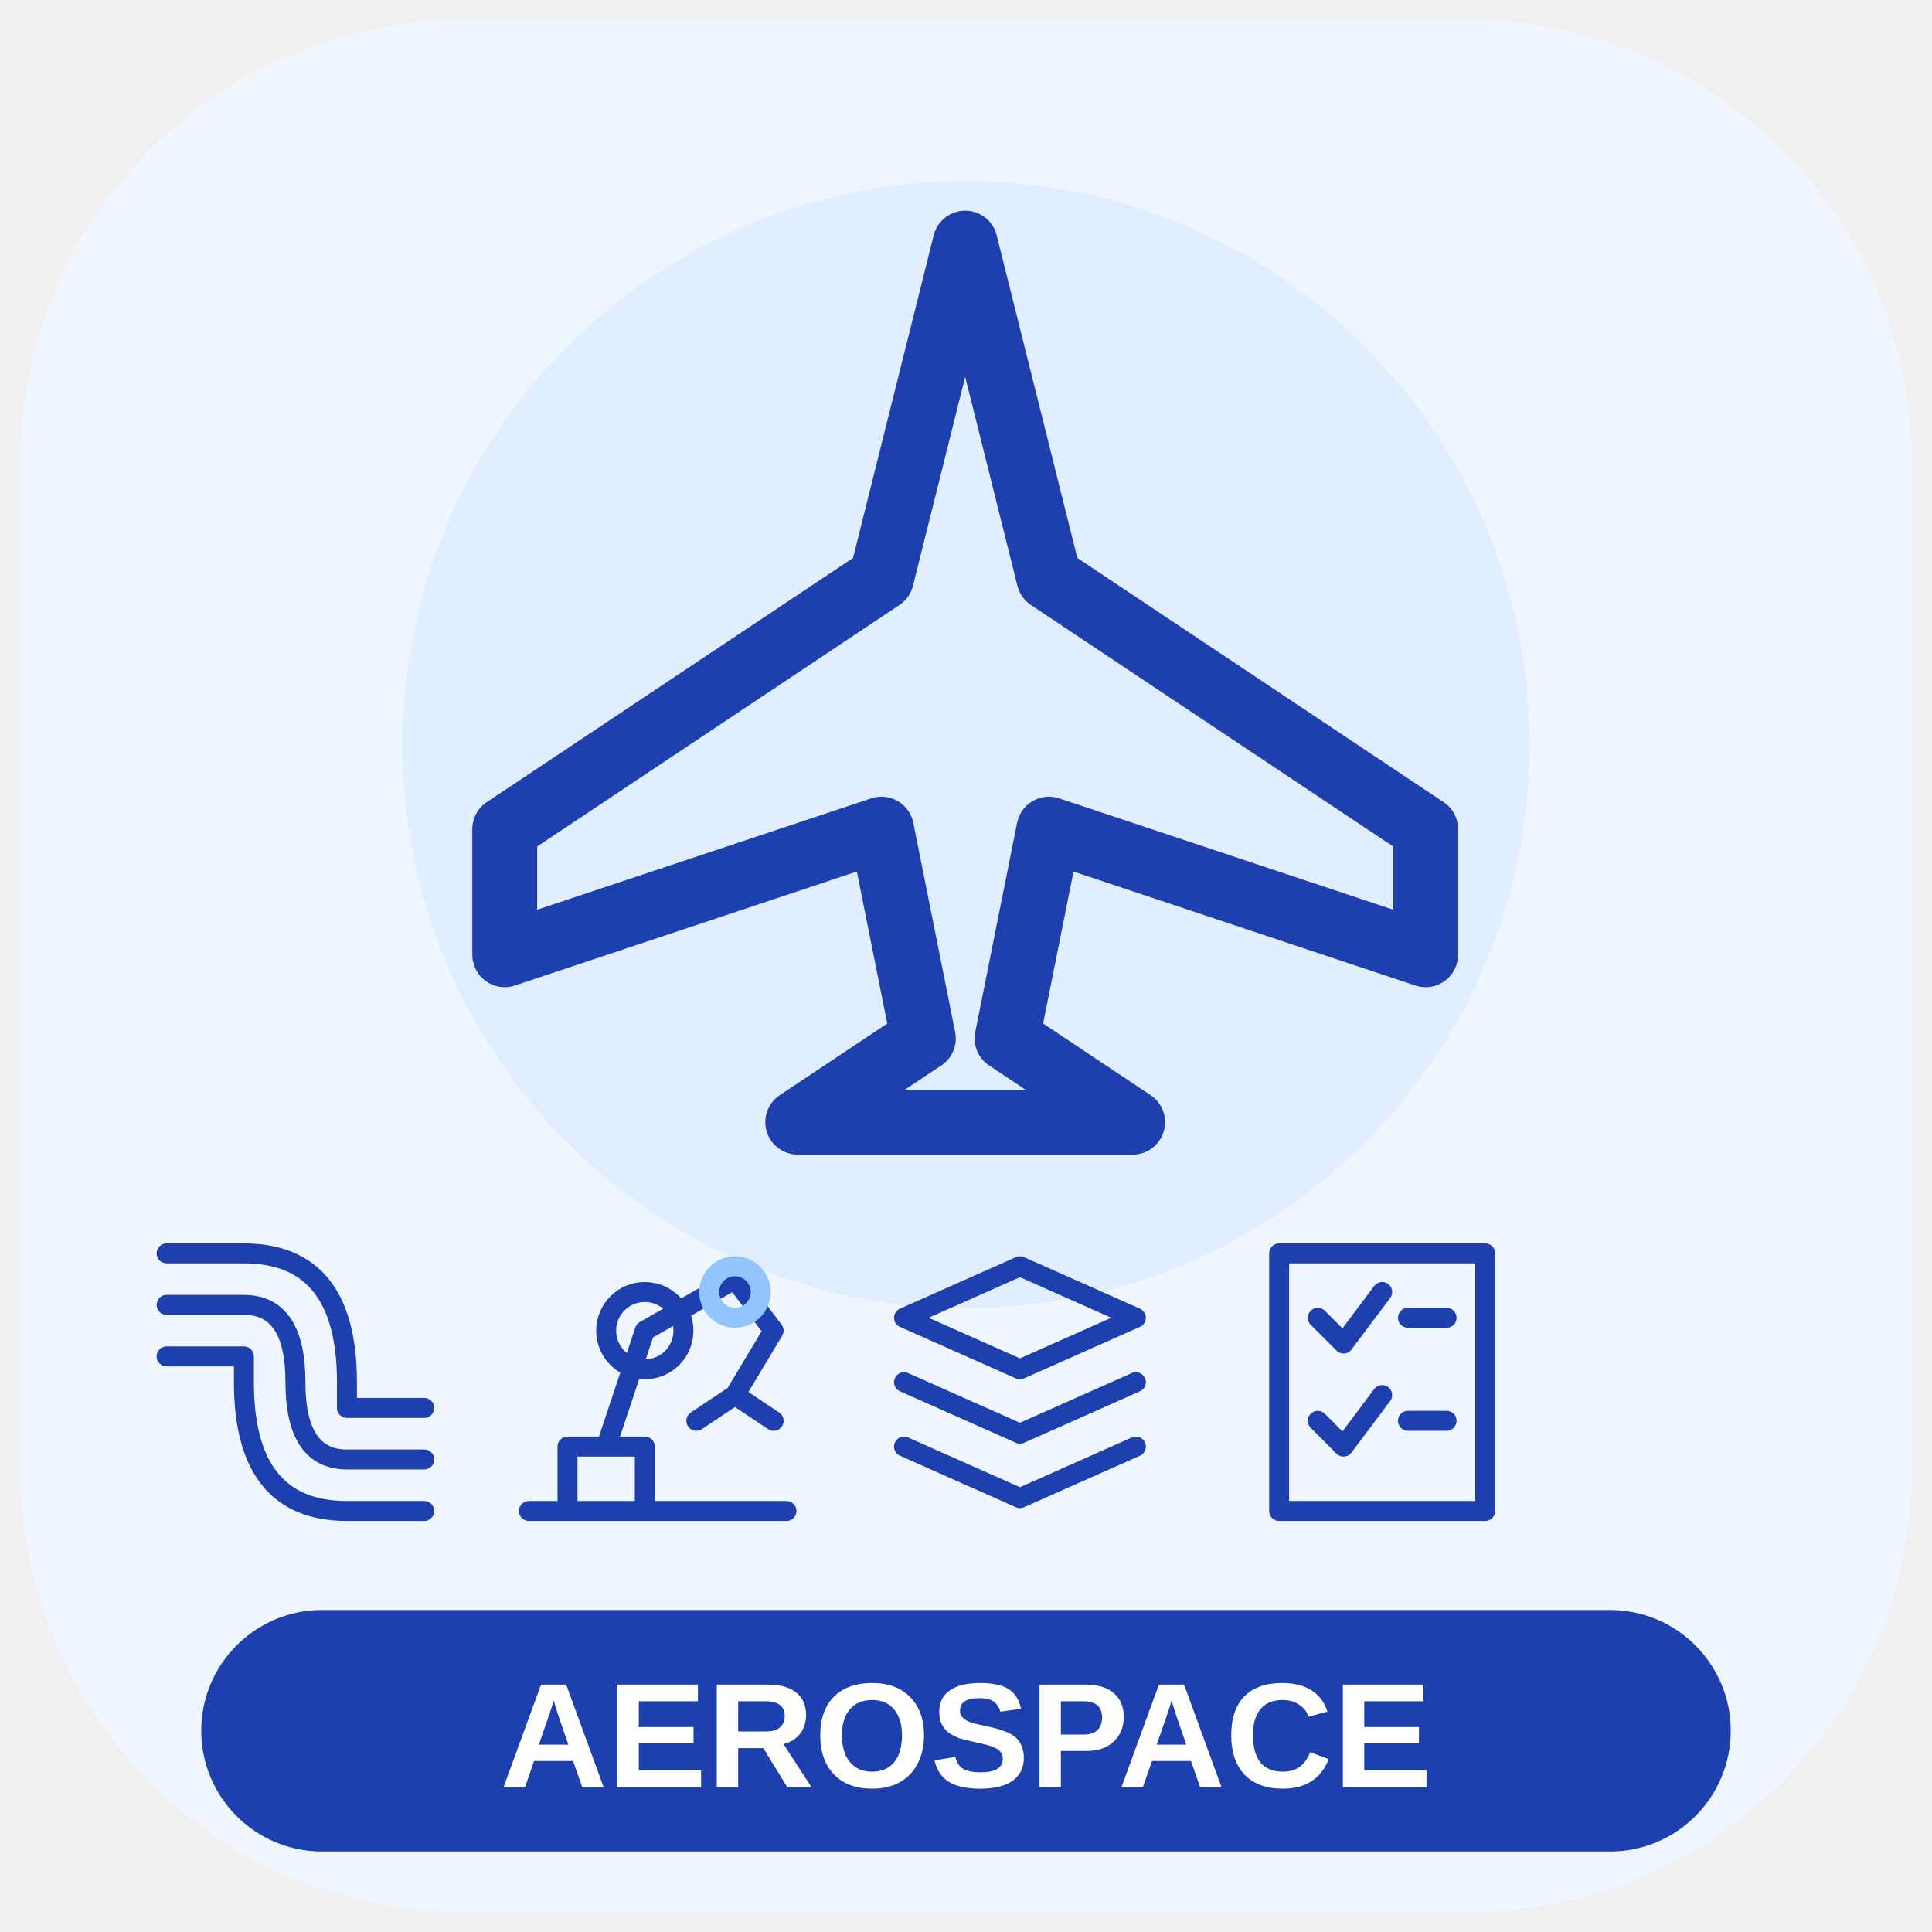
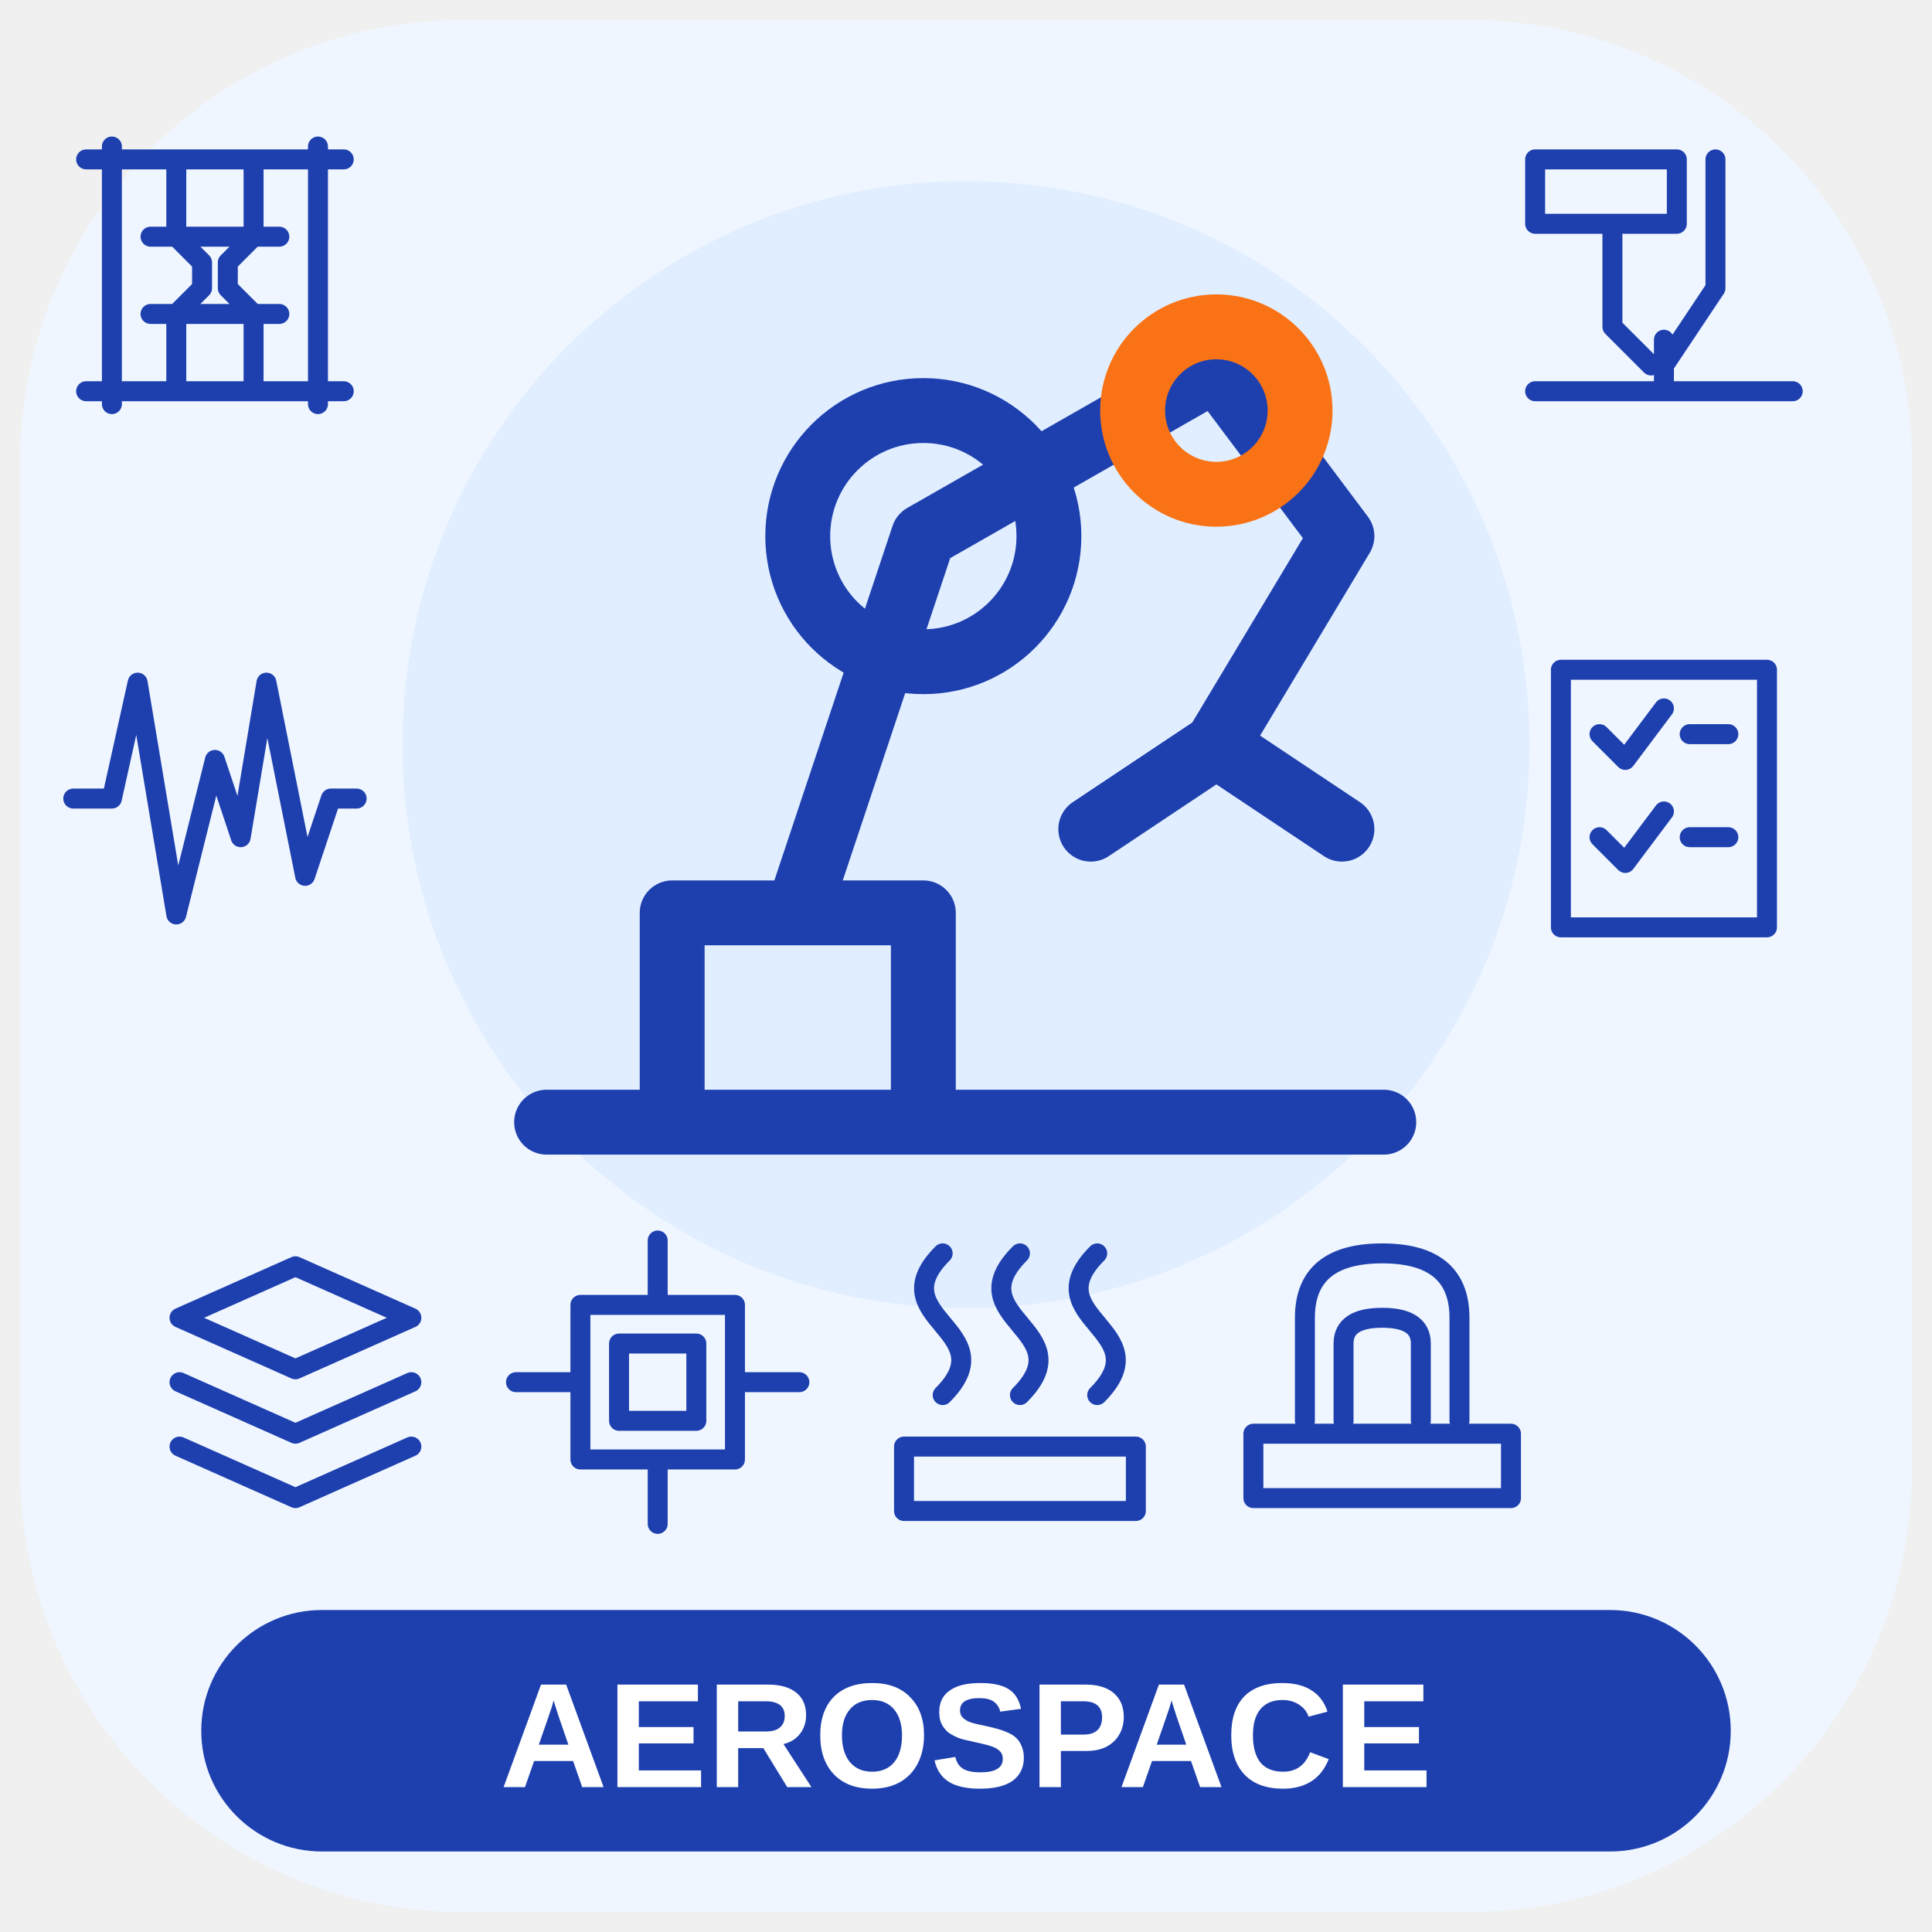
<svg xmlns="http://www.w3.org/2000/svg" viewBox="0 0 96 96" role="img">
  <rect x="1" y="1" width="94" height="94" rx="22" fill="#eff6ff" />
  <circle cx="48" cy="37" r="28" fill="#93c5fd" fill-opacity=".16" />
  <g transform="translate(23 10) scale(2.08)">
    <g fill="none" stroke-width="1.55" stroke-linecap="round" stroke-linejoin="round">
-       <path d="m12 1 2 8 9 6v3l-9-3-1 5 3 2H8l3-2-1-5-9 3v-3l9-6z" stroke="#1e40af" />
+       <path d="M2 22h20M5 22v-5h6v5M8 17l3-9m0 0 7-4 3 4-3 5M18 13l-3 2m3-2 3 2" stroke="#1e40af" />
+       <circle cx="11" cy="8" r="3" stroke="#1e40af" />
+       <circle cx="18" cy="5" r="2" stroke="#f97316" />
    </g>
  </g>
  <g transform="translate(7 61) scale(.64)">
    <g fill="none" stroke-width="1.55" stroke-linecap="round" stroke-linejoin="round">
-       <path d="M2 6h6q4 0 4 6t4 6h6M2 10h6q0 0 0 2 0 10 8 10h6M2 2h6q8 0 8 10 0 2 0 2h6" stroke="#1e40af" />
+       <path d="m3 7 9-4 9 4-9 4zM3 12l9 4 9-4M3 17l9 4 9-4" stroke="#1e40af" />
    </g>
  </g>
  <g transform="translate(25 61) scale(.64)">
    <g fill="none" stroke-width="1.55" stroke-linecap="round" stroke-linejoin="round">
-       <path d="M2 22h20M5 22v-5h6v5M8 17l3-9m0 0 7-4 3 4-3 5M18 13l-3 2m3-2 3 2" stroke="#1e40af" />
-       <circle cx="11" cy="8" r="3" stroke="#1e40af" />
-       <circle cx="18" cy="5" r="2" stroke="#93c5fd" />
+       <path d="M12 1v5m0 12v5M1 12h5m12 0h5M6 6h12v12H6zM9 9h6v6H9z" stroke="#1e40af" />
    </g>
  </g>
  <g transform="translate(43 61) scale(.64)">
    <g fill="none" stroke-width="1.55" stroke-linecap="round" stroke-linejoin="round">
-       <path d="m3 7 9-4 9 4-9 4zM3 12l9 4 9-4M3 17l9 4 9-4" stroke="#1e40af" />
+       <path d="M6 2c-5 5 5 6 0 11M12 2c-5 5 5 6 0 11M18 2c-5 5 5 6 0 11M3 17h18v5H3z" stroke="#1e40af" />
    </g>
  </g>
  <g transform="translate(61 61) scale(.64)">
    <g fill="none" stroke-width="1.55" stroke-linecap="round" stroke-linejoin="round">
+       <path d="M2 16h20v5H2zM6 15V7q0-5 6-5t6 5v8M9 15V9q0-2 3-2t3 2v6" stroke="#1e40af" />
+     </g>
+   </g>
+   <g transform="translate(75 6) scale(.64)">
+     <g fill="none" stroke-width="1.55" stroke-linecap="round" stroke-linejoin="round">
+       <path d="M2 3h11v5H2zM8 8v8l3 3M16 3v10l-4 6M2 21h20M12 17v4" stroke="#1e40af" />
+     </g>
+   </g>
+   <g transform="translate(3 6) scale(.64)">
+     <g fill="none" stroke-width="1.55" stroke-linecap="round" stroke-linejoin="round">
+       <path d="M4 2v20M20 2v20M2 3h20M2 21h20M9 3v6l2 2v2l-2 2v6M15 3v6l-2 2v2l2 2v6M7 9h10M7 15h10" stroke="#1e40af" />
+     </g>
+   </g>
+   <g transform="translate(75 32) scale(.64)">
+     <g fill="none" stroke-width="1.55" stroke-linecap="round" stroke-linejoin="round">
      <path d="M4 2h16v20H4zM7 7l2 2 3-4M14 7h3M7 15l2 2 3-4M14 15h3" stroke="#1e40af" />
+     </g>
+   </g>
+   <g transform="translate(3 32) scale(.64)">
+     <g fill="none" stroke-width="1.55" stroke-linecap="round" stroke-linejoin="round">
+       <path d="M1 12h3l2-9 3 18 3-12 2 6 2-12 3 15 2-6h2" stroke="#1e40af" />
    </g>
  </g>
  <rect x="10" y="80" width="76" height="12" rx="6" fill="#1e40af" />
  <text x="48" y="88.8" text-anchor="middle" font-family="Arial,sans-serif" font-weight="700" font-size="7.4" fill="white">AEROSPACE</text>
</svg>
